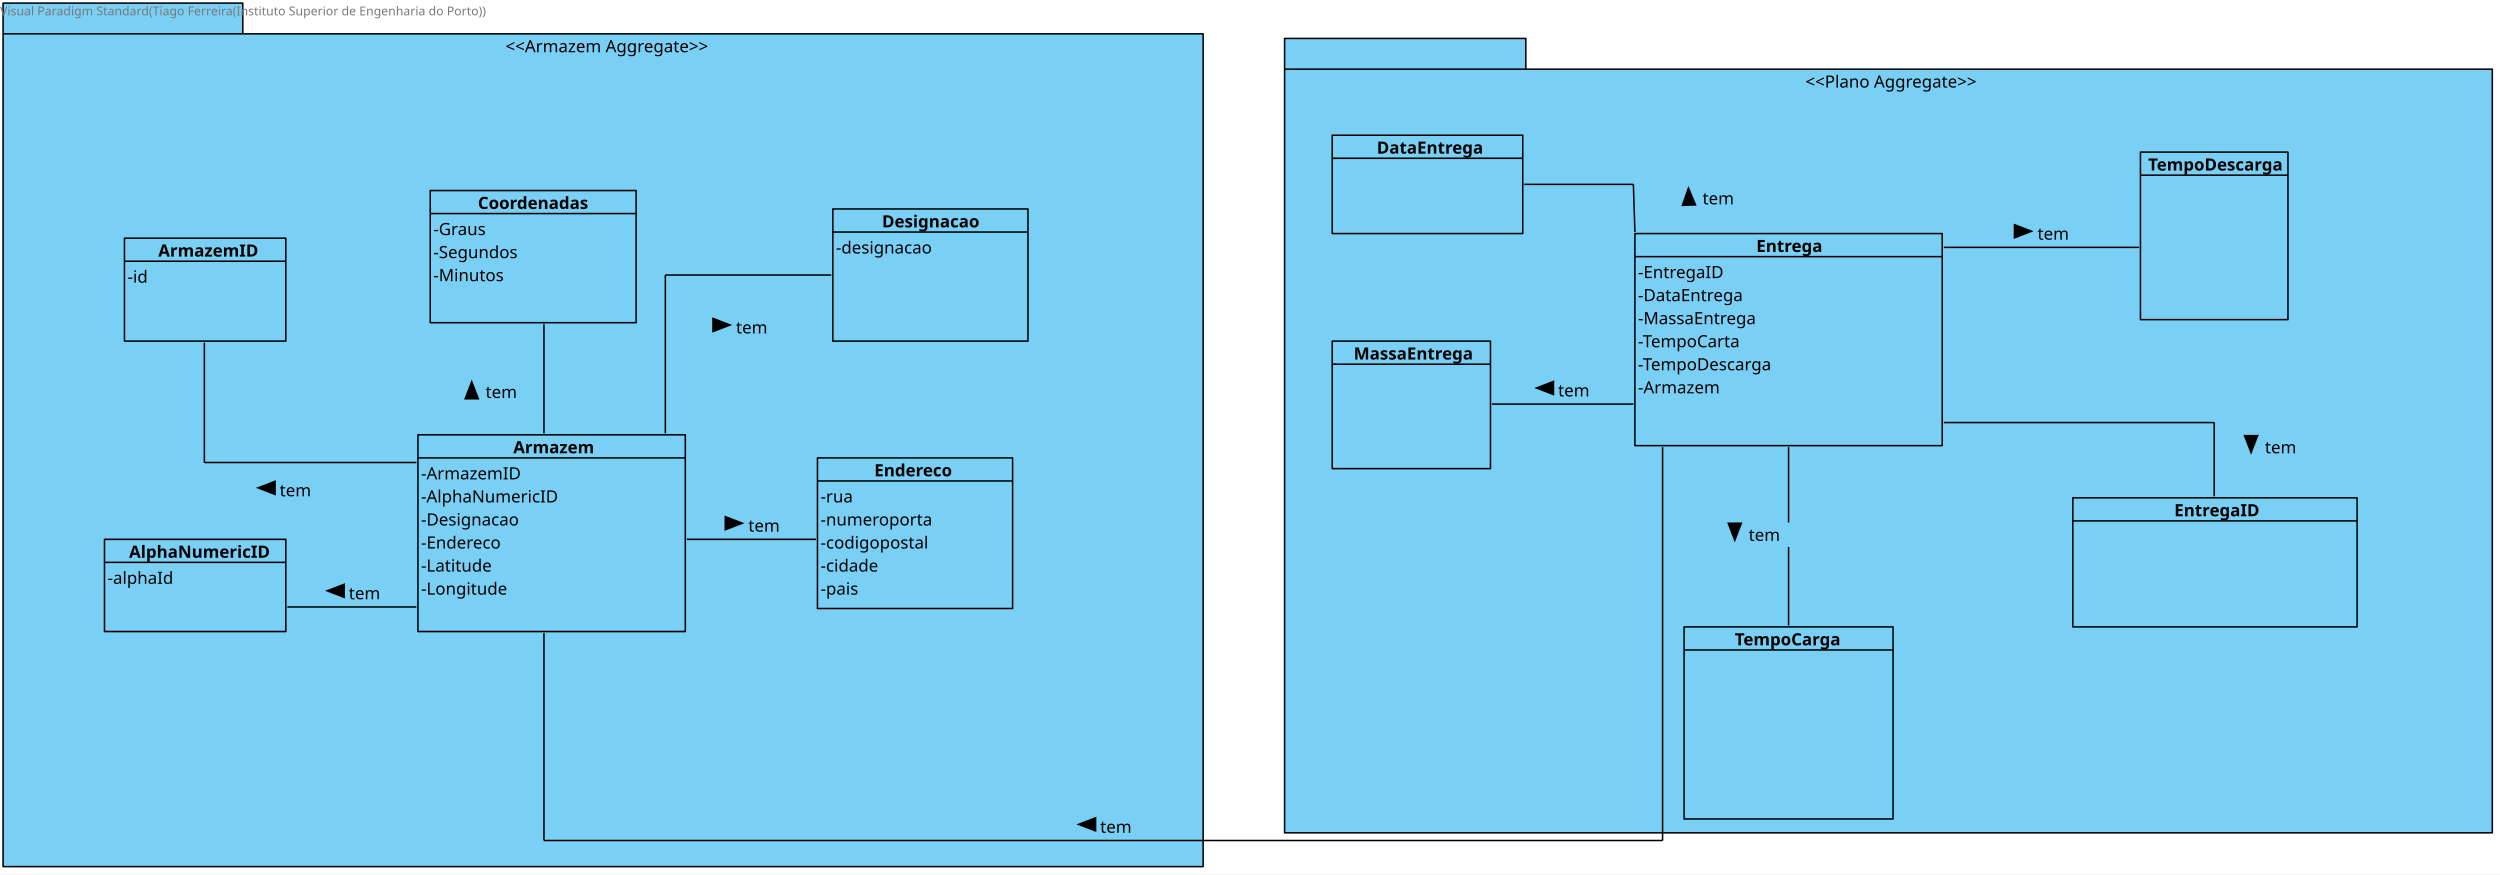
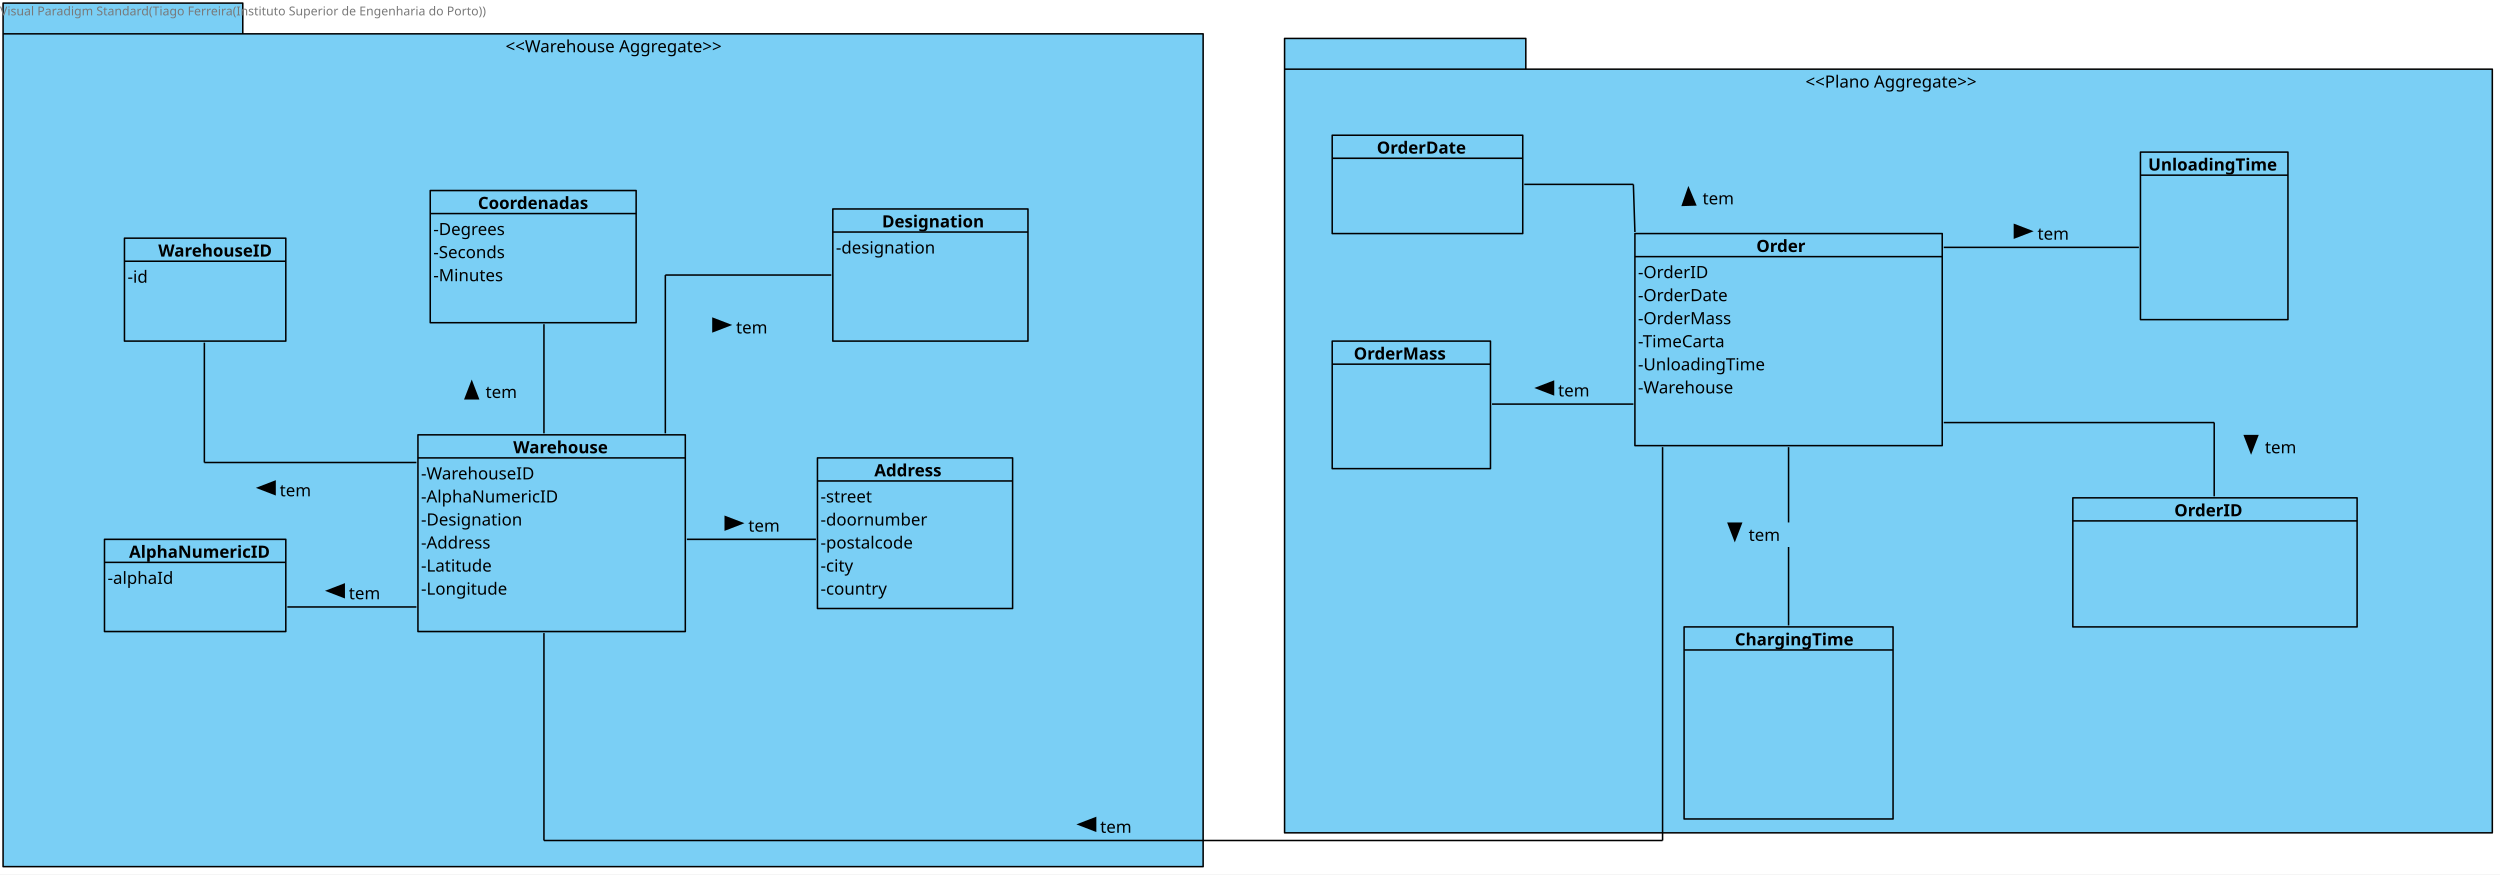
<svg xmlns="http://www.w3.org/2000/svg" fill-opacity="0" color-rendering="auto" color-interpolation="auto" text-rendering="auto" stroke="rgb(0,0,0)" stroke-linecap="square" width="1627" stroke-miterlimit="10" shape-rendering="auto" stroke-opacity="0" fill="rgb(0,0,0)" stroke-dasharray="none" font-weight="normal" stroke-width="1" height="569" font-family="'Dialog'" font-style="normal" stroke-linejoin="miter" font-size="12px" stroke-dashoffset="0" image-rendering="auto">
  <defs id="genericDefs" />
  <g>
    <defs id="defs1">
      <clipPath clipPathUnits="userSpaceOnUse" id="clipPath1">
        <path d="M-7 -7 L793 -7 L793 574 L-7 574 L-7 -7 Z" />
      </clipPath>
      <clipPath clipPathUnits="userSpaceOnUse" id="clipPath2">
        <path d="M0 0 L0 543 L782 543 L782 0 Z" />
      </clipPath>
      <clipPath clipPathUnits="userSpaceOnUse" id="clipPath3">
        <path d="M-7 -7 L185 -7 L185 139 L-7 139 L-7 -7 Z" />
      </clipPath>
      <clipPath clipPathUnits="userSpaceOnUse" id="clipPath4">
        <path d="M0 0 L0 113 L174 113 L174 0 Z" />
      </clipPath>
      <clipPath clipPathUnits="userSpaceOnUse" id="clipPath5">
        <path d="M0 0 L0 15 L174 15 L174 0 Z" />
      </clipPath>
      <clipPath clipPathUnits="userSpaceOnUse" id="clipPath6">
        <path d="M-7 -7 L145 -7 L145 97 L-7 97 L-7 -7 Z" />
      </clipPath>
      <clipPath clipPathUnits="userSpaceOnUse" id="clipPath7">
        <path d="M0 0 L0 71 L134 71 L134 0 Z" />
      </clipPath>
      <clipPath clipPathUnits="userSpaceOnUse" id="clipPath8">
        <path d="M0 0 L0 15 L134 15 L134 0 Z" />
      </clipPath>
      <clipPath clipPathUnits="userSpaceOnUse" id="clipPath9">
        <path d="M-7 -7 L116 -7 L116 78 L-7 78 L-7 -7 Z" />
      </clipPath>
      <clipPath clipPathUnits="userSpaceOnUse" id="clipPath10">
        <path d="M0 0 L0 52 L105 52 L105 0 Z" />
      </clipPath>
      <clipPath clipPathUnits="userSpaceOnUse" id="clipPath11">
        <path d="M0 0 L0 15 L105 15 L105 0 Z" />
      </clipPath>
      <clipPath clipPathUnits="userSpaceOnUse" id="clipPath12">
        <path d="M-7 -7 L138 -7 L138 97 L-7 97 L-7 -7 Z" />
      </clipPath>
      <clipPath clipPathUnits="userSpaceOnUse" id="clipPath13">
        <path d="M0 0 L0 71 L127 71 L127 0 Z" />
      </clipPath>
      <clipPath clipPathUnits="userSpaceOnUse" id="clipPath14">
        <path d="M0 0 L0 15 L127 15 L127 0 Z" />
      </clipPath>
      <clipPath clipPathUnits="userSpaceOnUse" id="clipPath15">
        <path d="M-7 -7 L138 -7 L138 109 L-7 109 L-7 -7 Z" />
      </clipPath>
      <clipPath clipPathUnits="userSpaceOnUse" id="clipPath16">
        <path d="M0 0 L0 83 L127 83 L127 0 Z" />
      </clipPath>
      <clipPath clipPathUnits="userSpaceOnUse" id="clipPath17">
        <path d="M-7 -7 L129 -7 L129 71 L-7 71 L-7 -7 Z" />
      </clipPath>
      <clipPath clipPathUnits="userSpaceOnUse" id="clipPath18">
        <path d="M0 0 L0 45 L118 45 L118 0 Z" />
      </clipPath>
      <clipPath clipPathUnits="userSpaceOnUse" id="clipPath19">
        <path d="M0 0 L0 15 L118 15 L118 0 Z" />
      </clipPath>
      <clipPath clipPathUnits="userSpaceOnUse" id="clipPath20">
        <path d="M-7 -7 L798 -7 L798 529 L-7 529 L-7 -7 Z" />
      </clipPath>
      <clipPath clipPathUnits="userSpaceOnUse" id="clipPath21">
        <path d="M0 0 L0 498 L787 498 L787 0 Z" />
      </clipPath>
      <clipPath clipPathUnits="userSpaceOnUse" id="clipPath22">
        <path d="M-7 -7 L211 -7 L211 149 L-7 149 L-7 -7 Z" />
      </clipPath>
      <clipPath clipPathUnits="userSpaceOnUse" id="clipPath23">
        <path d="M0 0 L0 123 L200 123 L200 0 Z" />
      </clipPath>
      <clipPath clipPathUnits="userSpaceOnUse" id="clipPath24">
        <path d="M0 0 L0 15 L200 15 L200 0 Z" />
      </clipPath>
      <clipPath clipPathUnits="userSpaceOnUse" id="clipPath25">
        <path d="M-7 -7 L107 -7 L107 120 L-7 120 L-7 -7 Z" />
      </clipPath>
      <clipPath clipPathUnits="userSpaceOnUse" id="clipPath26">
        <path d="M0 0 L0 94 L96 94 L96 0 Z" />
      </clipPath>
      <clipPath clipPathUnits="userSpaceOnUse" id="clipPath27">
        <path d="M0 0 L0 15 L96 15 L96 0 Z" />
      </clipPath>
      <clipPath clipPathUnits="userSpaceOnUse" id="clipPath28">
        <path d="M-7 -7 L147 -7 L147 136 L-7 136 L-7 -7 Z" />
      </clipPath>
      <clipPath clipPathUnits="userSpaceOnUse" id="clipPath29">
        <path d="M0 0 L0 110 L136 110 L136 0 Z" />
      </clipPath>
      <clipPath clipPathUnits="userSpaceOnUse" id="clipPath30">
        <path d="M0 0 L0 15 L136 15 L136 0 Z" />
      </clipPath>
      <clipPath clipPathUnits="userSpaceOnUse" id="clipPath31">
        <path d="M-7 -7 L196 -7 L196 95 L-7 95 L-7 -7 Z" />
      </clipPath>
      <clipPath clipPathUnits="userSpaceOnUse" id="clipPath32">
        <path d="M0 0 L0 69 L185 69 L185 0 Z" />
      </clipPath>
      <clipPath clipPathUnits="userSpaceOnUse" id="clipPath33">
        <path d="M0 0 L0 15 L185 15 L185 0 Z" />
      </clipPath>
      <clipPath clipPathUnits="userSpaceOnUse" id="clipPath34">
        <path d="M-7 -7 L114 -7 L114 94 L-7 94 L-7 -7 Z" />
      </clipPath>
      <clipPath clipPathUnits="userSpaceOnUse" id="clipPath35">
        <path d="M0 0 L0 68 L103 68 L103 0 Z" />
      </clipPath>
      <clipPath clipPathUnits="userSpaceOnUse" id="clipPath36">
        <path d="M0 0 L0 15 L103 15 L103 0 Z" />
      </clipPath>
      <clipPath clipPathUnits="userSpaceOnUse" id="clipPath37">
        <path d="M-7 -7 L135 -7 L135 75 L-7 75 L-7 -7 Z" />
      </clipPath>
      <clipPath clipPathUnits="userSpaceOnUse" id="clipPath38">
        <path d="M0 0 L0 49 L124 49 L124 0 Z" />
      </clipPath>
      <clipPath clipPathUnits="userSpaceOnUse" id="clipPath39">
        <path d="M0 0 L0 15 L124 15 L124 0 Z" />
      </clipPath>
      <clipPath clipPathUnits="userSpaceOnUse" id="clipPath40">
        <path d="M0 0 L104 0 L104 175 L0 175 L0 0 Z" />
      </clipPath>
      <clipPath clipPathUnits="userSpaceOnUse" id="clipPath41">
        <path d="M0 0 L0 86 L42 86 L42 102 L0 102 L0 175 L104 175 L104 0 Z" />
      </clipPath>
      <clipPath clipPathUnits="userSpaceOnUse" id="clipPath42">
        <path d="M0 0 L188 0 L188 104 L0 104 L0 0 Z" />
      </clipPath>
      <clipPath clipPathUnits="userSpaceOnUse" id="clipPath43">
        <path d="M120 33 L120 49 L63 49 L63 33 ZM0 0 L0 104 L188 104 L188 0 Z" />
      </clipPath>
      <clipPath clipPathUnits="userSpaceOnUse" id="clipPath44">
        <path d="M0 0 L242 0 L242 182 L0 182 L0 0 Z" />
      </clipPath>
      <clipPath clipPathUnits="userSpaceOnUse" id="clipPath45">
        <path d="M129 138 L129 154 L72 154 L72 138 ZM0 0 L0 182 L242 182 L242 90 L206 90 L206 74 L242 74 L242 0 Z" />
      </clipPath>
      <clipPath clipPathUnits="userSpaceOnUse" id="clipPath46">
        <path d="M0 0 L212 0 L212 207 L0 207 L0 0 Z" />
      </clipPath>
      <clipPath clipPathUnits="userSpaceOnUse" id="clipPath47">
        <path d="M126 76 L126 92 L69 92 L69 76 ZM0 0 L0 207 L77 207 L77 205 L134 205 L134 207 L212 207 L212 0 Z" />
      </clipPath>
      <clipPath clipPathUnits="userSpaceOnUse" id="clipPath48">
        <path d="M0 0 L231 0 L231 104 L0 104 L0 0 Z" />
      </clipPath>
      <clipPath clipPathUnits="userSpaceOnUse" id="clipPath49">
        <path d="M141 33 L141 49 L84 49 L84 33 ZM0 0 L0 104 L231 104 L231 0 Z" />
      </clipPath>
      <clipPath clipPathUnits="userSpaceOnUse" id="clipPath50">
        <path d="M0 0 L280 0 L280 152 L0 152 L0 0 Z" />
      </clipPath>
      <clipPath clipPathUnits="userSpaceOnUse" id="clipPath51">
        <path d="M0 0 L0 152 L280 152 L280 74 L232 74 L232 58 L280 58 L280 0 Z" />
      </clipPath>
      <clipPath clipPathUnits="userSpaceOnUse" id="clipPath52">
        <path d="M0 0 L104 0 L104 220 L0 220 L0 0 Z" />
      </clipPath>
      <clipPath clipPathUnits="userSpaceOnUse" id="clipPath53">
        <path d="M0 0 L0 99 L54 99 L54 115 L0 115 L0 220 L104 220 L104 0 Z" />
      </clipPath>
      <clipPath clipPathUnits="userSpaceOnUse" id="clipPath54">
        <path d="M0 0 L196 0 L196 104 L0 104 L0 0 Z" />
      </clipPath>
      <clipPath clipPathUnits="userSpaceOnUse" id="clipPath55">
        <path d="M123 33 L123 49 L66 49 L66 33 ZM0 0 L0 104 L196 104 L196 0 Z" />
      </clipPath>
      <clipPath clipPathUnits="userSpaceOnUse" id="clipPath56">
        <path d="M0 0 L176 0 L176 135 L0 135 L0 0 Z" />
      </clipPath>
      <clipPath clipPathUnits="userSpaceOnUse" id="clipPath57">
        <path d="M0 0 L0 135 L176 135 L176 67 L139 67 L139 51 L176 51 L176 0 Z" />
      </clipPath>
      <clipPath clipPathUnits="userSpaceOnUse" id="clipPath58">
        <path d="M0 0 L832 0 L832 360 L0 360 L0 0 Z" />
      </clipPath>
      <clipPath clipPathUnits="userSpaceOnUse" id="clipPath59">
        <path d="M740 5 L740 21 L683 21 L683 5 ZM213 93 L213 109 L156 109 L156 93 ZM442 289 L442 305 L385 305 L385 289 ZM0 0 L0 6 L42 6 L42 22 L0 22 L0 360 L832 360 L832 115 L807 115 L807 99 L832 99 L832 0 Z" />
      </clipPath>
      <clipPath clipPathUnits="userSpaceOnUse" id="clipPath60">
        <path d="M-57 -16 L114 -16 L114 32 L-57 32 L-57 -16 Z" />
      </clipPath>
      <clipPath clipPathUnits="userSpaceOnUse" id="clipPath61">
        <path d="M-67 -16 L104 -16 L104 32 L-67 32 L-67 -16 Z" />
      </clipPath>
    </defs>
    <g fill="white" text-rendering="geometricPrecision" fill-opacity="1" stroke-opacity="1" stroke="white">
      <rect x="0" width="1627" height="569" y="0" stroke="none" />
    </g>
    <g font-size="11px" transform="translate(2,2)" fill-opacity="1" fill="rgb(122,207,245)" text-rendering="geometricPrecision" image-rendering="optimizeQuality" font-family="sans-serif" stroke="rgb(122,207,245)" stroke-opacity="1">
      <rect x="0" width="156" height="20" y="0" clip-path="url(#clipPath1)" stroke="none" />
      <rect x="0" width="781" height="542" y="20" clip-path="url(#clipPath1)" stroke="none" />
    </g>
    <g stroke-linecap="butt" font-size="11px" transform="translate(2,2)" fill-opacity="1" fill="black" text-rendering="geometricPrecision" image-rendering="optimizeQuality" font-family="sans-serif" stroke-linejoin="round" stroke="black" stroke-opacity="1" stroke-miterlimit="0">
      <path fill="none" d="M0 20 L781 20 L781 562 L0 562 L0 0 L156 0 L156 20" clip-path="url(#clipPath1)" />
    </g>
    <g font-size="11px" transform="translate(2,22)" fill-opacity="1" fill="black" text-rendering="geometricPrecision" image-rendering="optimizeQuality" font-family="sans-serif" stroke="black" stroke-opacity="1">
-       <text x="327" xml:space="preserve" y="12" clip-path="url(#clipPath2)" stroke="none">&lt;&lt;Armazem Aggregate&gt;&gt;</text>
+       <text x="327" xml:space="preserve" y="12" clip-path="url(#clipPath2)" stroke="none">&lt;&lt;Warehouse Aggregate&gt;&gt;</text>
    </g>
    <g font-size="11px" transform="translate(272,283)" fill-opacity="1" fill="rgb(122,207,245)" text-rendering="geometricPrecision" image-rendering="optimizeQuality" font-family="sans-serif" stroke="rgb(122,207,245)" font-weight="bold" stroke-opacity="1">
      <rect x="0" width="174" height="128" y="0" clip-path="url(#clipPath3)" stroke="none" />
    </g>
    <g fill-opacity="1" text-rendering="geometricPrecision" stroke="black" stroke-linecap="butt" transform="translate(272,283)" stroke-miterlimit="0" stroke-opacity="1" fill="black" font-weight="bold" font-family="sans-serif" stroke-linejoin="round" font-size="11px" image-rendering="optimizeQuality">
      <rect fill="none" x="0" width="174" height="128" y="0" clip-path="url(#clipPath3)" />
      <line y2="15" fill="none" x1="0" clip-path="url(#clipPath3)" x2="174" y1="15" />
    </g>
    <g font-size="11px" transform="matrix(1,0,0,1,272,298)" fill-opacity="1" fill="black" text-rendering="geometricPrecision" image-rendering="optimizeQuality" font-family="sans-serif" stroke="black" stroke-opacity="1">
-       <text x="2" xml:space="preserve" y="14" clip-path="url(#clipPath4)" stroke="none">-ArmazemID</text>
+       <text x="2" xml:space="preserve" y="14" clip-path="url(#clipPath4)" stroke="none">-WarehouseID</text>
    </g>
    <g font-size="11px" transform="matrix(1,0,0,1,272,298)" fill-opacity="1" fill="black" text-rendering="geometricPrecision" image-rendering="optimizeQuality" font-family="sans-serif" stroke="black" stroke-opacity="1">
      <text x="2" xml:space="preserve" y="29" clip-path="url(#clipPath4)" stroke="none">-AlphaNumericID</text>
    </g>
    <g font-size="11px" transform="matrix(1,0,0,1,272,298)" fill-opacity="1" fill="black" text-rendering="geometricPrecision" image-rendering="optimizeQuality" font-family="sans-serif" stroke="black" stroke-opacity="1">
-       <text x="2" xml:space="preserve" y="44" clip-path="url(#clipPath4)" stroke="none">-Designacao</text>
-     </g>
-     <g font-size="11px" transform="matrix(1,0,0,1,272,298)" fill-opacity="1" fill="black" text-rendering="geometricPrecision" image-rendering="optimizeQuality" font-family="sans-serif" stroke="black" stroke-opacity="1">
-       <text x="2" xml:space="preserve" y="59" clip-path="url(#clipPath4)" stroke="none">-Endereco</text>
+       <text x="2" xml:space="preserve" y="44" clip-path="url(#clipPath4)" stroke="none">-Designation</text>
+     </g>
+     <g font-size="11px" transform="matrix(1,0,0,1,272,298)" fill-opacity="1" fill="black" text-rendering="geometricPrecision" image-rendering="optimizeQuality" font-family="sans-serif" stroke="black" stroke-opacity="1">
+       <text x="2" xml:space="preserve" y="59" clip-path="url(#clipPath4)" stroke="none">-Address</text>
    </g>
    <g font-size="11px" transform="matrix(1,0,0,1,272,298)" fill-opacity="1" fill="black" text-rendering="geometricPrecision" image-rendering="optimizeQuality" font-family="sans-serif" stroke="black" stroke-opacity="1">
      <text x="2" xml:space="preserve" y="74" clip-path="url(#clipPath4)" stroke="none">-Latitude</text>
    </g>
    <g font-size="11px" transform="matrix(1,0,0,1,272,298)" fill-opacity="1" fill="black" text-rendering="geometricPrecision" image-rendering="optimizeQuality" font-family="sans-serif" stroke="black" stroke-opacity="1">
      <text x="2" xml:space="preserve" y="89" clip-path="url(#clipPath4)" stroke="none">-Longitude</text>
    </g>
    <g font-size="11px" transform="translate(272,283)" fill-opacity="1" fill="black" text-rendering="geometricPrecision" image-rendering="optimizeQuality" font-family="sans-serif" stroke="black" font-weight="bold" stroke-opacity="1">
-       <text x="62" xml:space="preserve" y="12" clip-path="url(#clipPath5)" stroke="none">Armazem</text>
+       <text x="62" xml:space="preserve" y="12" clip-path="url(#clipPath5)" stroke="none">Warehouse</text>
    </g>
    <g font-size="11px" transform="translate(280,124)" fill-opacity="1" fill="rgb(122,207,245)" text-rendering="geometricPrecision" image-rendering="optimizeQuality" font-family="sans-serif" stroke="rgb(122,207,245)" font-weight="bold" stroke-opacity="1">
      <rect x="0" width="134" height="86" y="0" clip-path="url(#clipPath6)" stroke="none" />
    </g>
    <g fill-opacity="1" text-rendering="geometricPrecision" stroke="black" stroke-linecap="butt" transform="translate(280,124)" stroke-miterlimit="0" stroke-opacity="1" fill="black" font-weight="bold" font-family="sans-serif" stroke-linejoin="round" font-size="11px" image-rendering="optimizeQuality">
      <rect fill="none" x="0" width="134" height="86" y="0" clip-path="url(#clipPath6)" />
      <line y2="15" fill="none" x1="0" clip-path="url(#clipPath6)" x2="134" y1="15" />
    </g>
    <g font-size="11px" transform="matrix(1,0,0,1,280,139)" fill-opacity="1" fill="black" text-rendering="geometricPrecision" image-rendering="optimizeQuality" font-family="sans-serif" stroke="black" stroke-opacity="1">
-       <text x="2" xml:space="preserve" y="14" clip-path="url(#clipPath7)" stroke="none">-Graus</text>
+       <text x="2" xml:space="preserve" y="14" clip-path="url(#clipPath7)" stroke="none">-Degrees</text>
    </g>
    <g font-size="11px" transform="matrix(1,0,0,1,280,139)" fill-opacity="1" fill="black" text-rendering="geometricPrecision" image-rendering="optimizeQuality" font-family="sans-serif" stroke="black" stroke-opacity="1">
-       <text x="2" xml:space="preserve" y="29" clip-path="url(#clipPath7)" stroke="none">-Segundos</text>
+       <text x="2" xml:space="preserve" y="29" clip-path="url(#clipPath7)" stroke="none">-Seconds</text>
    </g>
    <g font-size="11px" transform="matrix(1,0,0,1,280,139)" fill-opacity="1" fill="black" text-rendering="geometricPrecision" image-rendering="optimizeQuality" font-family="sans-serif" stroke="black" stroke-opacity="1">
-       <text x="2" xml:space="preserve" y="44" clip-path="url(#clipPath7)" stroke="none">-Minutos</text>
+       <text x="2" xml:space="preserve" y="44" clip-path="url(#clipPath7)" stroke="none">-Minutes</text>
    </g>
    <g font-size="11px" transform="translate(280,124)" fill-opacity="1" fill="black" text-rendering="geometricPrecision" image-rendering="optimizeQuality" font-family="sans-serif" stroke="black" font-weight="bold" stroke-opacity="1">
      <text x="31" xml:space="preserve" y="12" clip-path="url(#clipPath8)" stroke="none">Coordenadas</text>
    </g>
    <g font-size="11px" transform="translate(81,155)" fill-opacity="1" fill="rgb(122,207,245)" text-rendering="geometricPrecision" image-rendering="optimizeQuality" font-family="sans-serif" stroke="rgb(122,207,245)" font-weight="bold" stroke-opacity="1">
      <rect x="0" width="105" height="67" y="0" clip-path="url(#clipPath9)" stroke="none" />
    </g>
    <g fill-opacity="1" text-rendering="geometricPrecision" stroke="black" stroke-linecap="butt" transform="translate(81,155)" stroke-miterlimit="0" stroke-opacity="1" fill="black" font-weight="bold" font-family="sans-serif" stroke-linejoin="round" font-size="11px" image-rendering="optimizeQuality">
      <rect fill="none" x="0" width="105" height="67" y="0" clip-path="url(#clipPath9)" />
      <line y2="15" fill="none" x1="0" clip-path="url(#clipPath9)" x2="105" y1="15" />
    </g>
    <g font-size="11px" transform="matrix(1,0,0,1,81,170)" fill-opacity="1" fill="black" text-rendering="geometricPrecision" image-rendering="optimizeQuality" font-family="sans-serif" stroke="black" stroke-opacity="1">
      <text x="2" xml:space="preserve" y="14" clip-path="url(#clipPath10)" stroke="none">-id</text>
    </g>
    <g font-size="11px" transform="translate(81,155)" fill-opacity="1" fill="black" text-rendering="geometricPrecision" image-rendering="optimizeQuality" font-family="sans-serif" stroke="black" font-weight="bold" stroke-opacity="1">
-       <text x="22" xml:space="preserve" y="12" clip-path="url(#clipPath11)" stroke="none">ArmazemID</text>
+       <text x="22" xml:space="preserve" y="12" clip-path="url(#clipPath11)" stroke="none">WarehouseID</text>
    </g>
    <g font-size="11px" transform="translate(542,136)" fill-opacity="1" fill="rgb(122,207,245)" text-rendering="geometricPrecision" image-rendering="optimizeQuality" font-family="sans-serif" stroke="rgb(122,207,245)" font-weight="bold" stroke-opacity="1">
      <rect x="0" width="127" height="86" y="0" clip-path="url(#clipPath12)" stroke="none" />
    </g>
    <g fill-opacity="1" text-rendering="geometricPrecision" stroke="black" stroke-linecap="butt" transform="translate(542,136)" stroke-miterlimit="0" stroke-opacity="1" fill="black" font-weight="bold" font-family="sans-serif" stroke-linejoin="round" font-size="11px" image-rendering="optimizeQuality">
      <rect fill="none" x="0" width="127" height="86" y="0" clip-path="url(#clipPath12)" />
      <line y2="15" fill="none" x1="0" clip-path="url(#clipPath12)" x2="127" y1="15" />
    </g>
    <g font-size="11px" transform="matrix(1,0,0,1,542,151)" fill-opacity="1" fill="black" text-rendering="geometricPrecision" image-rendering="optimizeQuality" font-family="sans-serif" stroke="black" stroke-opacity="1">
-       <text x="2" xml:space="preserve" y="14" clip-path="url(#clipPath13)" stroke="none">-designacao</text>
+       <text x="2" xml:space="preserve" y="14" clip-path="url(#clipPath13)" stroke="none">-designation</text>
    </g>
    <g font-size="11px" transform="translate(542,136)" fill-opacity="1" fill="black" text-rendering="geometricPrecision" image-rendering="optimizeQuality" font-family="sans-serif" stroke="black" font-weight="bold" stroke-opacity="1">
-       <text x="32" xml:space="preserve" y="12" clip-path="url(#clipPath14)" stroke="none">Designacao</text>
+       <text x="32" xml:space="preserve" y="12" clip-path="url(#clipPath14)" stroke="none">Designation</text>
    </g>
    <g font-size="11px" transform="translate(532,298)" fill-opacity="1" fill="rgb(122,207,245)" text-rendering="geometricPrecision" image-rendering="optimizeQuality" font-family="sans-serif" stroke="rgb(122,207,245)" font-weight="bold" stroke-opacity="1">
      <rect x="0" width="127" height="98" y="0" clip-path="url(#clipPath15)" stroke="none" />
    </g>
    <g fill-opacity="1" text-rendering="geometricPrecision" stroke="black" stroke-linecap="butt" transform="translate(532,298)" stroke-miterlimit="0" stroke-opacity="1" fill="black" font-weight="bold" font-family="sans-serif" stroke-linejoin="round" font-size="11px" image-rendering="optimizeQuality">
      <rect fill="none" x="0" width="127" height="98" y="0" clip-path="url(#clipPath15)" />
      <line y2="15" fill="none" x1="0" clip-path="url(#clipPath15)" x2="127" y1="15" />
    </g>
    <g font-size="11px" transform="matrix(1,0,0,1,532,313)" fill-opacity="1" fill="black" text-rendering="geometricPrecision" image-rendering="optimizeQuality" font-family="sans-serif" stroke="black" stroke-opacity="1">
-       <text x="2" xml:space="preserve" y="14" clip-path="url(#clipPath16)" stroke="none">-rua</text>
+       <text x="2" xml:space="preserve" y="14" clip-path="url(#clipPath16)" stroke="none">-street</text>
    </g>
    <g font-size="11px" transform="matrix(1,0,0,1,532,313)" fill-opacity="1" fill="black" text-rendering="geometricPrecision" image-rendering="optimizeQuality" font-family="sans-serif" stroke="black" stroke-opacity="1">
-       <text x="2" xml:space="preserve" y="29" clip-path="url(#clipPath16)" stroke="none">-numeroporta</text>
+       <text x="2" xml:space="preserve" y="29" clip-path="url(#clipPath16)" stroke="none">-doornumber</text>
    </g>
    <g font-size="11px" transform="matrix(1,0,0,1,532,313)" fill-opacity="1" fill="black" text-rendering="geometricPrecision" image-rendering="optimizeQuality" font-family="sans-serif" stroke="black" stroke-opacity="1">
-       <text x="2" xml:space="preserve" y="44" clip-path="url(#clipPath16)" stroke="none">-codigopostal</text>
+       <text x="2" xml:space="preserve" y="44" clip-path="url(#clipPath16)" stroke="none">-postalcode</text>
    </g>
    <g font-size="11px" transform="matrix(1,0,0,1,532,313)" fill-opacity="1" fill="black" text-rendering="geometricPrecision" image-rendering="optimizeQuality" font-family="sans-serif" stroke="black" stroke-opacity="1">
-       <text x="2" xml:space="preserve" y="59" clip-path="url(#clipPath16)" stroke="none">-cidade</text>
+       <text x="2" xml:space="preserve" y="59" clip-path="url(#clipPath16)" stroke="none">-city</text>
    </g>
    <g font-size="11px" transform="matrix(1,0,0,1,532,313)" fill-opacity="1" fill="black" text-rendering="geometricPrecision" image-rendering="optimizeQuality" font-family="sans-serif" stroke="black" stroke-opacity="1">
-       <text x="2" xml:space="preserve" y="74" clip-path="url(#clipPath16)" stroke="none">-pais</text>
+       <text x="2" xml:space="preserve" y="74" clip-path="url(#clipPath16)" stroke="none">-country</text>
    </g>
    <g font-size="11px" transform="translate(532,298)" fill-opacity="1" fill="black" text-rendering="geometricPrecision" image-rendering="optimizeQuality" font-family="sans-serif" stroke="black" font-weight="bold" stroke-opacity="1">
-       <text x="37" xml:space="preserve" y="12" clip-path="url(#clipPath14)" stroke="none">Endereco</text>
+       <text x="37" xml:space="preserve" y="12" clip-path="url(#clipPath14)" stroke="none">Address</text>
    </g>
    <g font-size="11px" transform="translate(68,351)" fill-opacity="1" fill="rgb(122,207,245)" text-rendering="geometricPrecision" image-rendering="optimizeQuality" font-family="sans-serif" stroke="rgb(122,207,245)" font-weight="bold" stroke-opacity="1">
      <rect x="0" width="118" height="60" y="0" clip-path="url(#clipPath17)" stroke="none" />
    </g>
    <g fill-opacity="1" text-rendering="geometricPrecision" stroke="black" stroke-linecap="butt" transform="translate(68,351)" stroke-miterlimit="0" stroke-opacity="1" fill="black" font-weight="bold" font-family="sans-serif" stroke-linejoin="round" font-size="11px" image-rendering="optimizeQuality">
      <rect fill="none" x="0" width="118" height="60" y="0" clip-path="url(#clipPath17)" />
      <line y2="15" fill="none" x1="0" clip-path="url(#clipPath17)" x2="118" y1="15" />
    </g>
    <g font-size="11px" transform="matrix(1,0,0,1,68,366)" fill-opacity="1" fill="black" text-rendering="geometricPrecision" image-rendering="optimizeQuality" font-family="sans-serif" stroke="black" stroke-opacity="1">
      <text x="2" xml:space="preserve" y="14" clip-path="url(#clipPath18)" stroke="none">-alphaId</text>
    </g>
    <g font-size="11px" transform="translate(68,351)" fill-opacity="1" fill="black" text-rendering="geometricPrecision" image-rendering="optimizeQuality" font-family="sans-serif" stroke="black" font-weight="bold" stroke-opacity="1">
      <text x="16" xml:space="preserve" y="12" clip-path="url(#clipPath19)" stroke="none">AlphaNumericID</text>
    </g>
    <g font-size="11px" transform="translate(836,25)" fill-opacity="1" fill="rgb(122,207,245)" text-rendering="geometricPrecision" image-rendering="optimizeQuality" font-family="sans-serif" stroke="rgb(122,207,245)" stroke-opacity="1">
      <rect x="0" width="157" height="20" y="0" clip-path="url(#clipPath20)" stroke="none" />
      <rect x="0" width="786" height="497" y="20" clip-path="url(#clipPath20)" stroke="none" />
    </g>
    <g stroke-linecap="butt" font-size="11px" transform="translate(836,25)" fill-opacity="1" fill="black" text-rendering="geometricPrecision" image-rendering="optimizeQuality" font-family="sans-serif" stroke-linejoin="round" stroke="black" stroke-opacity="1" stroke-miterlimit="0">
      <path fill="none" d="M0 20 L786 20 L786 517 L0 517 L0 0 L157 0 L157 20" clip-path="url(#clipPath20)" />
    </g>
    <g font-size="11px" transform="translate(836,45)" fill-opacity="1" fill="black" text-rendering="geometricPrecision" image-rendering="optimizeQuality" font-family="sans-serif" stroke="black" stroke-opacity="1">
      <text x="339" xml:space="preserve" y="12" clip-path="url(#clipPath21)" stroke="none">&lt;&lt;Plano Aggregate&gt;&gt;</text>
    </g>
    <g font-size="11px" transform="translate(1064,152)" fill-opacity="1" fill="rgb(122,207,245)" text-rendering="geometricPrecision" image-rendering="optimizeQuality" font-family="sans-serif" stroke="rgb(122,207,245)" font-weight="bold" stroke-opacity="1">
      <rect x="0" width="200" height="138" y="0" clip-path="url(#clipPath22)" stroke="none" />
    </g>
    <g fill-opacity="1" text-rendering="geometricPrecision" stroke="black" stroke-linecap="butt" transform="translate(1064,152)" stroke-miterlimit="0" stroke-opacity="1" fill="black" font-weight="bold" font-family="sans-serif" stroke-linejoin="round" font-size="11px" image-rendering="optimizeQuality">
      <rect fill="none" x="0" width="200" height="138" y="0" clip-path="url(#clipPath22)" />
      <line y2="15" fill="none" x1="0" clip-path="url(#clipPath22)" x2="200" y1="15" />
    </g>
    <g font-size="11px" transform="matrix(1,0,0,1,1064,167)" fill-opacity="1" fill="black" text-rendering="geometricPrecision" image-rendering="optimizeQuality" font-family="sans-serif" stroke="black" stroke-opacity="1">
-       <text x="2" xml:space="preserve" y="14" clip-path="url(#clipPath23)" stroke="none">-EntregaID</text>
-     </g>
-     <g font-size="11px" transform="matrix(1,0,0,1,1064,167)" fill-opacity="1" fill="black" text-rendering="geometricPrecision" image-rendering="optimizeQuality" font-family="sans-serif" stroke="black" stroke-opacity="1">
-       <text x="2" xml:space="preserve" y="29" clip-path="url(#clipPath23)" stroke="none">-DataEntrega</text>
-     </g>
-     <g font-size="11px" transform="matrix(1,0,0,1,1064,167)" fill-opacity="1" fill="black" text-rendering="geometricPrecision" image-rendering="optimizeQuality" font-family="sans-serif" stroke="black" stroke-opacity="1">
-       <text x="2" xml:space="preserve" y="44" clip-path="url(#clipPath23)" stroke="none">-MassaEntrega</text>
-     </g>
-     <g font-size="11px" transform="matrix(1,0,0,1,1064,167)" fill-opacity="1" fill="black" text-rendering="geometricPrecision" image-rendering="optimizeQuality" font-family="sans-serif" stroke="black" stroke-opacity="1">
-       <text x="2" xml:space="preserve" y="59" clip-path="url(#clipPath23)" stroke="none">-TempoCarta</text>
-     </g>
-     <g font-size="11px" transform="matrix(1,0,0,1,1064,167)" fill-opacity="1" fill="black" text-rendering="geometricPrecision" image-rendering="optimizeQuality" font-family="sans-serif" stroke="black" stroke-opacity="1">
-       <text x="2" xml:space="preserve" y="74" clip-path="url(#clipPath23)" stroke="none">-TempoDescarga</text>
-     </g>
-     <g font-size="11px" transform="matrix(1,0,0,1,1064,167)" fill-opacity="1" fill="black" text-rendering="geometricPrecision" image-rendering="optimizeQuality" font-family="sans-serif" stroke="black" stroke-opacity="1">
-       <text x="2" xml:space="preserve" y="89" clip-path="url(#clipPath23)" stroke="none">-Armazem</text>
+       <text x="2" xml:space="preserve" y="14" clip-path="url(#clipPath23)" stroke="none">-OrderID</text>
+     </g>
+     <g font-size="11px" transform="matrix(1,0,0,1,1064,167)" fill-opacity="1" fill="black" text-rendering="geometricPrecision" image-rendering="optimizeQuality" font-family="sans-serif" stroke="black" stroke-opacity="1">
+       <text x="2" xml:space="preserve" y="29" clip-path="url(#clipPath23)" stroke="none">-OrderDate</text>
+     </g>
+     <g font-size="11px" transform="matrix(1,0,0,1,1064,167)" fill-opacity="1" fill="black" text-rendering="geometricPrecision" image-rendering="optimizeQuality" font-family="sans-serif" stroke="black" stroke-opacity="1">
+       <text x="2" xml:space="preserve" y="44" clip-path="url(#clipPath23)" stroke="none">-OrderMass</text>
+     </g>
+     <g font-size="11px" transform="matrix(1,0,0,1,1064,167)" fill-opacity="1" fill="black" text-rendering="geometricPrecision" image-rendering="optimizeQuality" font-family="sans-serif" stroke="black" stroke-opacity="1">
+       <text x="2" xml:space="preserve" y="59" clip-path="url(#clipPath23)" stroke="none">-TimeCarta</text>
+     </g>
+     <g font-size="11px" transform="matrix(1,0,0,1,1064,167)" fill-opacity="1" fill="black" text-rendering="geometricPrecision" image-rendering="optimizeQuality" font-family="sans-serif" stroke="black" stroke-opacity="1">
+       <text x="2" xml:space="preserve" y="74" clip-path="url(#clipPath23)" stroke="none">-UnloadingTime</text>
+     </g>
+     <g font-size="11px" transform="matrix(1,0,0,1,1064,167)" fill-opacity="1" fill="black" text-rendering="geometricPrecision" image-rendering="optimizeQuality" font-family="sans-serif" stroke="black" stroke-opacity="1">
+       <text x="2" xml:space="preserve" y="89" clip-path="url(#clipPath23)" stroke="none">-Warehouse</text>
    </g>
    <g font-size="11px" transform="translate(1064,152)" fill-opacity="1" fill="black" text-rendering="geometricPrecision" image-rendering="optimizeQuality" font-family="sans-serif" stroke="black" font-weight="bold" stroke-opacity="1">
-       <text x="79" xml:space="preserve" y="12" clip-path="url(#clipPath24)" stroke="none">Entrega</text>
+       <text x="79" xml:space="preserve" y="12" clip-path="url(#clipPath24)" stroke="none">Order</text>
    </g>
    <g font-size="11px" transform="translate(1393,99)" fill-opacity="1" fill="rgb(122,207,245)" text-rendering="geometricPrecision" image-rendering="optimizeQuality" font-family="sans-serif" stroke="rgb(122,207,245)" font-weight="bold" stroke-opacity="1">
      <rect x="0" width="96" height="109" y="0" clip-path="url(#clipPath25)" stroke="none" />
    </g>
    <g fill-opacity="1" text-rendering="geometricPrecision" stroke="black" stroke-linecap="butt" transform="translate(1393,99)" stroke-miterlimit="0" stroke-opacity="1" fill="black" font-weight="bold" font-family="sans-serif" stroke-linejoin="round" font-size="11px" image-rendering="optimizeQuality">
      <rect fill="none" x="0" width="96" height="109" y="0" clip-path="url(#clipPath25)" />
      <line y2="15" fill="none" x1="0" clip-path="url(#clipPath25)" x2="96" y1="15" />
    </g>
    <g font-size="11px" transform="translate(1393,99)" fill-opacity="1" fill="black" text-rendering="geometricPrecision" image-rendering="optimizeQuality" font-family="sans-serif" stroke="black" font-weight="bold" stroke-opacity="1">
-       <text x="5" xml:space="preserve" y="12" clip-path="url(#clipPath27)" stroke="none">TempoDescarga</text>
+       <text x="5" xml:space="preserve" y="12" clip-path="url(#clipPath27)" stroke="none">UnloadingTime</text>
    </g>
    <g font-size="11px" transform="translate(1096,408)" fill-opacity="1" fill="rgb(122,207,245)" text-rendering="geometricPrecision" image-rendering="optimizeQuality" font-family="sans-serif" stroke="rgb(122,207,245)" font-weight="bold" stroke-opacity="1">
      <rect x="0" width="136" height="125" y="0" clip-path="url(#clipPath28)" stroke="none" />
    </g>
    <g fill-opacity="1" text-rendering="geometricPrecision" stroke="black" stroke-linecap="butt" transform="translate(1096,408)" stroke-miterlimit="0" stroke-opacity="1" fill="black" font-weight="bold" font-family="sans-serif" stroke-linejoin="round" font-size="11px" image-rendering="optimizeQuality">
      <rect fill="none" x="0" width="136" height="125" y="0" clip-path="url(#clipPath28)" />
      <line y2="15" fill="none" x1="0" clip-path="url(#clipPath28)" x2="136" y1="15" />
    </g>
    <g font-size="11px" transform="translate(1096,408)" fill-opacity="1" fill="black" text-rendering="geometricPrecision" image-rendering="optimizeQuality" font-family="sans-serif" stroke="black" font-weight="bold" stroke-opacity="1">
-       <text x="33" xml:space="preserve" y="12" clip-path="url(#clipPath30)" stroke="none">TempoCarga</text>
+       <text x="33" xml:space="preserve" y="12" clip-path="url(#clipPath30)" stroke="none">ChargingTime</text>
    </g>
    <g font-size="11px" transform="translate(1349,324)" fill-opacity="1" fill="rgb(122,207,245)" text-rendering="geometricPrecision" image-rendering="optimizeQuality" font-family="sans-serif" stroke="rgb(122,207,245)" font-weight="bold" stroke-opacity="1">
      <rect x="0" width="185" height="84" y="0" clip-path="url(#clipPath31)" stroke="none" />
    </g>
    <g fill-opacity="1" text-rendering="geometricPrecision" stroke="black" stroke-linecap="butt" transform="translate(1349,324)" stroke-miterlimit="0" stroke-opacity="1" fill="black" font-weight="bold" font-family="sans-serif" stroke-linejoin="round" font-size="11px" image-rendering="optimizeQuality">
      <rect fill="none" x="0" width="185" height="84" y="0" clip-path="url(#clipPath31)" />
      <line y2="15" fill="none" x1="0" clip-path="url(#clipPath31)" x2="185" y1="15" />
    </g>
    <g font-size="11px" transform="translate(1349,324)" fill-opacity="1" fill="black" text-rendering="geometricPrecision" image-rendering="optimizeQuality" font-family="sans-serif" stroke="black" font-weight="bold" stroke-opacity="1">
-       <text x="66" xml:space="preserve" y="12" clip-path="url(#clipPath33)" stroke="none">EntregaID</text>
+       <text x="66" xml:space="preserve" y="12" clip-path="url(#clipPath33)" stroke="none">OrderID</text>
    </g>
    <g font-size="11px" transform="translate(867,222)" fill-opacity="1" fill="rgb(122,207,245)" text-rendering="geometricPrecision" image-rendering="optimizeQuality" font-family="sans-serif" stroke="rgb(122,207,245)" font-weight="bold" stroke-opacity="1">
      <rect x="0" width="103" height="83" y="0" clip-path="url(#clipPath34)" stroke="none" />
    </g>
    <g fill-opacity="1" text-rendering="geometricPrecision" stroke="black" stroke-linecap="butt" transform="translate(867,222)" stroke-miterlimit="0" stroke-opacity="1" fill="black" font-weight="bold" font-family="sans-serif" stroke-linejoin="round" font-size="11px" image-rendering="optimizeQuality">
      <rect fill="none" x="0" width="103" height="83" y="0" clip-path="url(#clipPath34)" />
      <line y2="15" fill="none" x1="0" clip-path="url(#clipPath34)" x2="103" y1="15" />
    </g>
    <g font-size="11px" transform="translate(867,222)" fill-opacity="1" fill="black" text-rendering="geometricPrecision" image-rendering="optimizeQuality" font-family="sans-serif" stroke="black" font-weight="bold" stroke-opacity="1">
-       <text x="14" xml:space="preserve" y="12" clip-path="url(#clipPath36)" stroke="none">MassaEntrega</text>
+       <text x="14" xml:space="preserve" y="12" clip-path="url(#clipPath36)" stroke="none">OrderMass</text>
    </g>
    <g font-size="11px" transform="translate(867,88)" fill-opacity="1" fill="rgb(122,207,245)" text-rendering="geometricPrecision" image-rendering="optimizeQuality" font-family="sans-serif" stroke="rgb(122,207,245)" font-weight="bold" stroke-opacity="1">
      <rect x="0" width="124" height="64" y="0" clip-path="url(#clipPath37)" stroke="none" />
    </g>
    <g fill-opacity="1" text-rendering="geometricPrecision" stroke="black" stroke-linecap="butt" transform="translate(867,88)" stroke-miterlimit="0" stroke-opacity="1" fill="black" font-weight="bold" font-family="sans-serif" stroke-linejoin="round" font-size="11px" image-rendering="optimizeQuality">
      <rect fill="none" x="0" width="124" height="64" y="0" clip-path="url(#clipPath37)" />
      <line y2="15" fill="none" x1="0" clip-path="url(#clipPath37)" x2="124" y1="15" />
    </g>
    <g font-size="11px" transform="translate(867,88)" fill-opacity="1" fill="black" text-rendering="geometricPrecision" image-rendering="optimizeQuality" font-family="sans-serif" stroke="black" font-weight="bold" stroke-opacity="1">
-       <text x="29" xml:space="preserve" y="12" clip-path="url(#clipPath39)" stroke="none">DataEntrega</text>
+       <text x="29" xml:space="preserve" y="12" clip-path="url(#clipPath39)" stroke="none">OrderDate</text>
    </g>
    <g stroke-linecap="butt" font-size="11px" transform="translate(304,161)" fill-opacity="1" fill="black" text-rendering="geometricPrecision" image-rendering="optimizeQuality" font-family="sans-serif" stroke-linejoin="round" stroke="black" stroke-opacity="1">
      <line y2="121" fill="none" x1="50" clip-path="url(#clipPath41)" x2="50" y1="50" />
    </g>
    <g stroke-linecap="butt" font-size="11px" transform="translate(137,345)" fill-opacity="1" fill="black" text-rendering="geometricPrecision" image-rendering="optimizeQuality" font-family="sans-serif" stroke-linejoin="round" stroke="black" stroke-opacity="1">
      <line y2="50" fill="none" x1="134" clip-path="url(#clipPath43)" x2="50" y1="50" />
    </g>
    <g stroke-linecap="butt" font-size="11px" transform="translate(83,173)" fill-opacity="1" fill="black" text-rendering="geometricPrecision" image-rendering="optimizeQuality" font-family="sans-serif" stroke-linejoin="round" stroke="black" stroke-opacity="1">
      <line y2="128" fill="none" x1="188" clip-path="url(#clipPath45)" x2="50" y1="128" />
      <line y2="50" fill="none" x1="50" clip-path="url(#clipPath45)" x2="50" y1="128" />
    </g>
    <g stroke-linecap="butt" font-size="11px" transform="translate(397,301)" fill-opacity="1" fill="black" text-rendering="geometricPrecision" image-rendering="optimizeQuality" font-family="sans-serif" stroke-linejoin="round" stroke="black" stroke-opacity="1">
      <line y2="50" fill="none" x1="50" clip-path="url(#clipPath43)" x2="134" y1="50" />
    </g>
    <g stroke-linecap="butt" font-size="11px" transform="translate(383,129)" fill-opacity="1" fill="black" text-rendering="geometricPrecision" image-rendering="optimizeQuality" font-family="sans-serif" stroke-linejoin="round" stroke="black" stroke-opacity="1">
      <line y2="50" fill="none" x1="50" clip-path="url(#clipPath47)" x2="50" y1="153" />
      <line y2="50" fill="none" x1="50" clip-path="url(#clipPath47)" x2="158" y1="50" />
    </g>
    <g stroke-linecap="butt" font-size="11px" transform="translate(1215,111)" fill-opacity="1" fill="black" text-rendering="geometricPrecision" image-rendering="optimizeQuality" font-family="sans-serif" stroke-linejoin="round" stroke="black" stroke-opacity="1">
      <line y2="50" fill="none" x1="50" clip-path="url(#clipPath49)" x2="177" y1="50" />
    </g>
    <g stroke-linecap="butt" font-size="11px" transform="translate(1215,225)" fill-opacity="1" fill="black" text-rendering="geometricPrecision" image-rendering="optimizeQuality" font-family="sans-serif" stroke-linejoin="round" stroke="black" stroke-opacity="1">
      <line y2="50" fill="none" x1="50" clip-path="url(#clipPath51)" x2="226" y1="50" />
      <line y2="98" fill="none" x1="226" clip-path="url(#clipPath51)" x2="226" y1="50" />
    </g>
    <g stroke-linecap="butt" font-size="11px" transform="translate(1114,241)" fill-opacity="1" fill="black" text-rendering="geometricPrecision" image-rendering="optimizeQuality" font-family="sans-serif" stroke-linejoin="round" stroke="black" stroke-opacity="1">
      <line y2="166" fill="none" x1="50" clip-path="url(#clipPath53)" x2="50" y1="50" />
    </g>
    <g stroke-linecap="butt" font-size="11px" transform="translate(921,213)" fill-opacity="1" fill="black" text-rendering="geometricPrecision" image-rendering="optimizeQuality" font-family="sans-serif" stroke-linejoin="round" stroke="black" stroke-opacity="1">
      <line y2="50" fill="none" x1="142" clip-path="url(#clipPath55)" x2="50" y1="50" />
    </g>
    <g stroke-linecap="butt" font-size="11px" transform="translate(942,70)" fill-opacity="1" fill="black" text-rendering="geometricPrecision" image-rendering="optimizeQuality" font-family="sans-serif" stroke-linejoin="round" stroke="black" stroke-opacity="1">
      <line y2="50" fill="none" x1="122" clip-path="url(#clipPath57)" x2="121" y1="81" />
      <line y2="50" fill="none" x1="121" clip-path="url(#clipPath57)" x2="50" y1="50" />
    </g>
    <g stroke-linecap="butt" font-size="11px" transform="translate(304,241)" fill-opacity="1" fill="black" text-rendering="geometricPrecision" image-rendering="optimizeQuality" font-family="sans-serif" stroke-linejoin="round" stroke="black" stroke-opacity="1">
      <line y2="306" fill="none" x1="778" clip-path="url(#clipPath59)" x2="778" y1="50" />
      <line y2="306" fill="none" x1="778" clip-path="url(#clipPath59)" x2="50" y1="306" />
      <line y2="171" fill="none" x1="50" clip-path="url(#clipPath59)" x2="50" y1="306" />
    </g>
    <g font-size="11px" transform="translate(699,530)" fill-opacity="1" fill="black" text-rendering="geometricPrecision" image-rendering="optimizeQuality" font-family="sans-serif" stroke="black" stroke-opacity="1">
      <path d="M1.5 6.5 L14.5 1.5 L14.5 11.5 Z" stroke="none" clip-path="url(#clipPath61)" />
      <text x="27" xml:space="preserve" y="12" clip-path="url(#clipPath60)" transform="translate(-10,0)" stroke="none">tem</text>
    </g>
    <g font-size="11px" transform="translate(1091,121)" fill-opacity="1" fill="black" text-rendering="geometricPrecision" image-rendering="optimizeQuality" font-family="sans-serif" stroke="black" stroke-opacity="1">
      <path d="M7.79 0.003 L13.207 12.835 L3.212 13.158 Z" stroke="none" clip-path="url(#clipPath61)" />
      <text x="27" xml:space="preserve" y="12" clip-path="url(#clipPath60)" transform="translate(-10,0)" stroke="none">tem</text>
    </g>
    <g font-size="11px" transform="translate(997,246)" fill-opacity="1" fill="black" text-rendering="geometricPrecision" image-rendering="optimizeQuality" font-family="sans-serif" stroke="black" stroke-opacity="1">
      <path d="M1.5 6.5 L14.5 1.5 L14.5 11.5 Z" stroke="none" clip-path="url(#clipPath61)" />
      <text x="27" xml:space="preserve" y="12" clip-path="url(#clipPath60)" transform="translate(-10,0)" stroke="none">tem</text>
    </g>
    <g font-size="11px" transform="translate(1121,340)" fill-opacity="1" fill="black" text-rendering="geometricPrecision" image-rendering="optimizeQuality" font-family="sans-serif" stroke="black" stroke-opacity="1">
      <path d="M8 13 L3 0 L13 0 Z" stroke="none" clip-path="url(#clipPath61)" />
      <text x="27" xml:space="preserve" y="12" clip-path="url(#clipPath60)" transform="translate(-10,0)" stroke="none">tem</text>
    </g>
    <g font-size="11px" transform="translate(1457,283)" fill-opacity="1" fill="black" text-rendering="geometricPrecision" image-rendering="optimizeQuality" font-family="sans-serif" stroke="black" stroke-opacity="1">
      <path d="M8 13 L3 0 L13 0 Z" stroke="none" clip-path="url(#clipPath61)" />
      <text x="27" xml:space="preserve" y="12" clip-path="url(#clipPath60)" transform="translate(-10,0)" stroke="none">tem</text>
    </g>
    <g font-size="11px" transform="translate(1309,144)" fill-opacity="1" fill="black" text-rendering="geometricPrecision" image-rendering="optimizeQuality" font-family="sans-serif" stroke="black" stroke-opacity="1">
      <path d="M14.5 6.5 L1.5 11.5 L1.5 1.5 Z" stroke="none" clip-path="url(#clipPath61)" />
      <text x="27" xml:space="preserve" y="12" clip-path="url(#clipPath60)" transform="translate(-10,0)" stroke="none">tem</text>
    </g>
    <g font-size="11px" transform="translate(462,205)" fill-opacity="1" fill="black" text-rendering="geometricPrecision" image-rendering="optimizeQuality" font-family="sans-serif" stroke="black" stroke-opacity="1">
      <path d="M14.5 6.5 L1.5 11.5 L1.5 1.5 Z" stroke="none" clip-path="url(#clipPath61)" />
      <text x="27" xml:space="preserve" y="12" clip-path="url(#clipPath60)" transform="translate(-10,0)" stroke="none">tem</text>
    </g>
    <g font-size="11px" transform="translate(470,334)" fill-opacity="1" fill="black" text-rendering="geometricPrecision" image-rendering="optimizeQuality" font-family="sans-serif" stroke="black" stroke-opacity="1">
      <path d="M14.5 6.5 L1.5 11.5 L1.5 1.5 Z" stroke="none" clip-path="url(#clipPath61)" />
      <text x="27" xml:space="preserve" y="12" clip-path="url(#clipPath60)" transform="translate(-10,0)" stroke="none">tem</text>
    </g>
    <g font-size="11px" transform="translate(165,311)" fill-opacity="1" fill="black" text-rendering="geometricPrecision" image-rendering="optimizeQuality" font-family="sans-serif" stroke="black" stroke-opacity="1">
      <path d="M1.5 6.5 L14.5 1.5 L14.5 11.5 Z" stroke="none" clip-path="url(#clipPath61)" />
      <text x="27" xml:space="preserve" y="12" clip-path="url(#clipPath60)" transform="translate(-10,0)" stroke="none">tem</text>
    </g>
    <g font-size="11px" transform="translate(210,378)" fill-opacity="1" fill="black" text-rendering="geometricPrecision" image-rendering="optimizeQuality" font-family="sans-serif" stroke="black" stroke-opacity="1">
      <path d="M1.5 6.5 L14.5 1.5 L14.5 11.5 Z" stroke="none" clip-path="url(#clipPath61)" />
      <text x="27" xml:space="preserve" y="12" clip-path="url(#clipPath60)" transform="translate(-10,0)" stroke="none">tem</text>
    </g>
    <g font-size="11px" transform="translate(299,247)" fill-opacity="1" fill="black" text-rendering="geometricPrecision" image-rendering="optimizeQuality" font-family="sans-serif" stroke="black" stroke-opacity="1">
      <path d="M8 0 L13 13 L3 13 Z" stroke="none" clip-path="url(#clipPath61)" />
      <text x="27" xml:space="preserve" y="12" clip-path="url(#clipPath60)" transform="translate(-10,0)" stroke="none">tem</text>
    </g>
    <g font-size="8px" fill-opacity="1" fill="rgb(120,120,120)" text-rendering="geometricPrecision" image-rendering="optimizeQuality" stroke="rgb(120,120,120)" stroke-opacity="1">
      <text x="0" xml:space="preserve" y="10" stroke="none">Visual Paradigm Standard(Tiago Ferreira(Instituto Superior de Engenharia do Porto))</text>
    </g>
  </g>
</svg>
